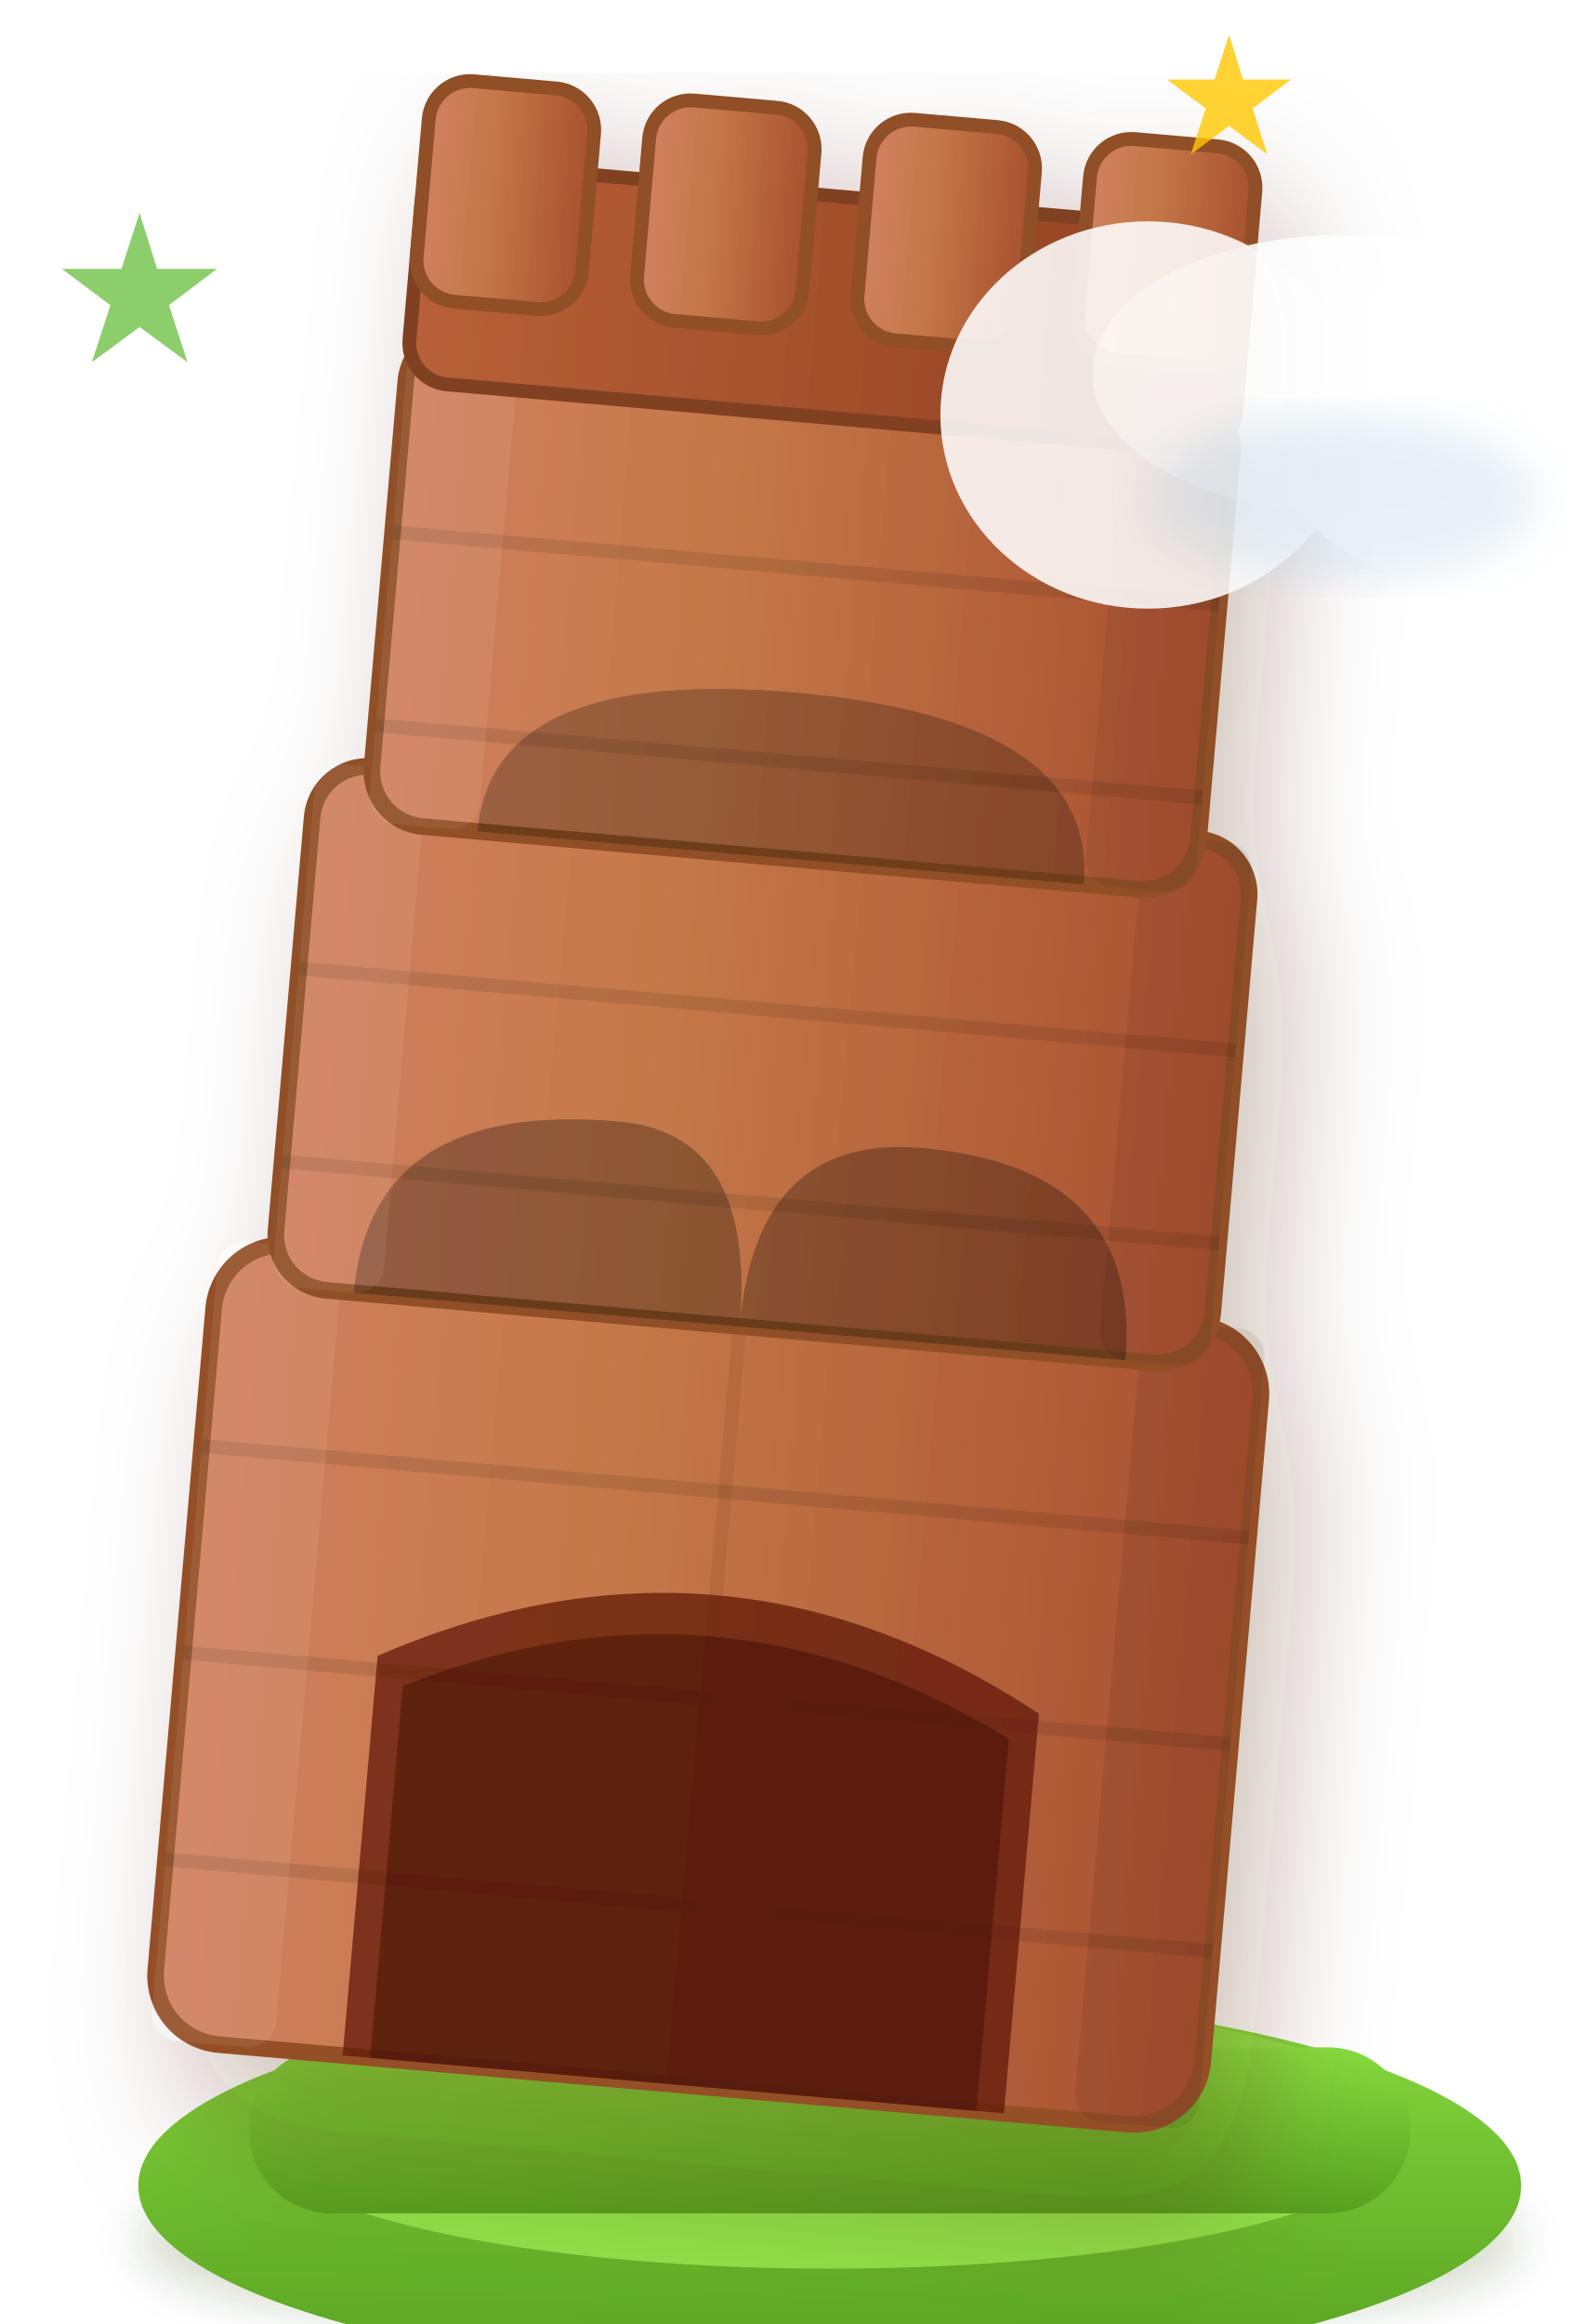
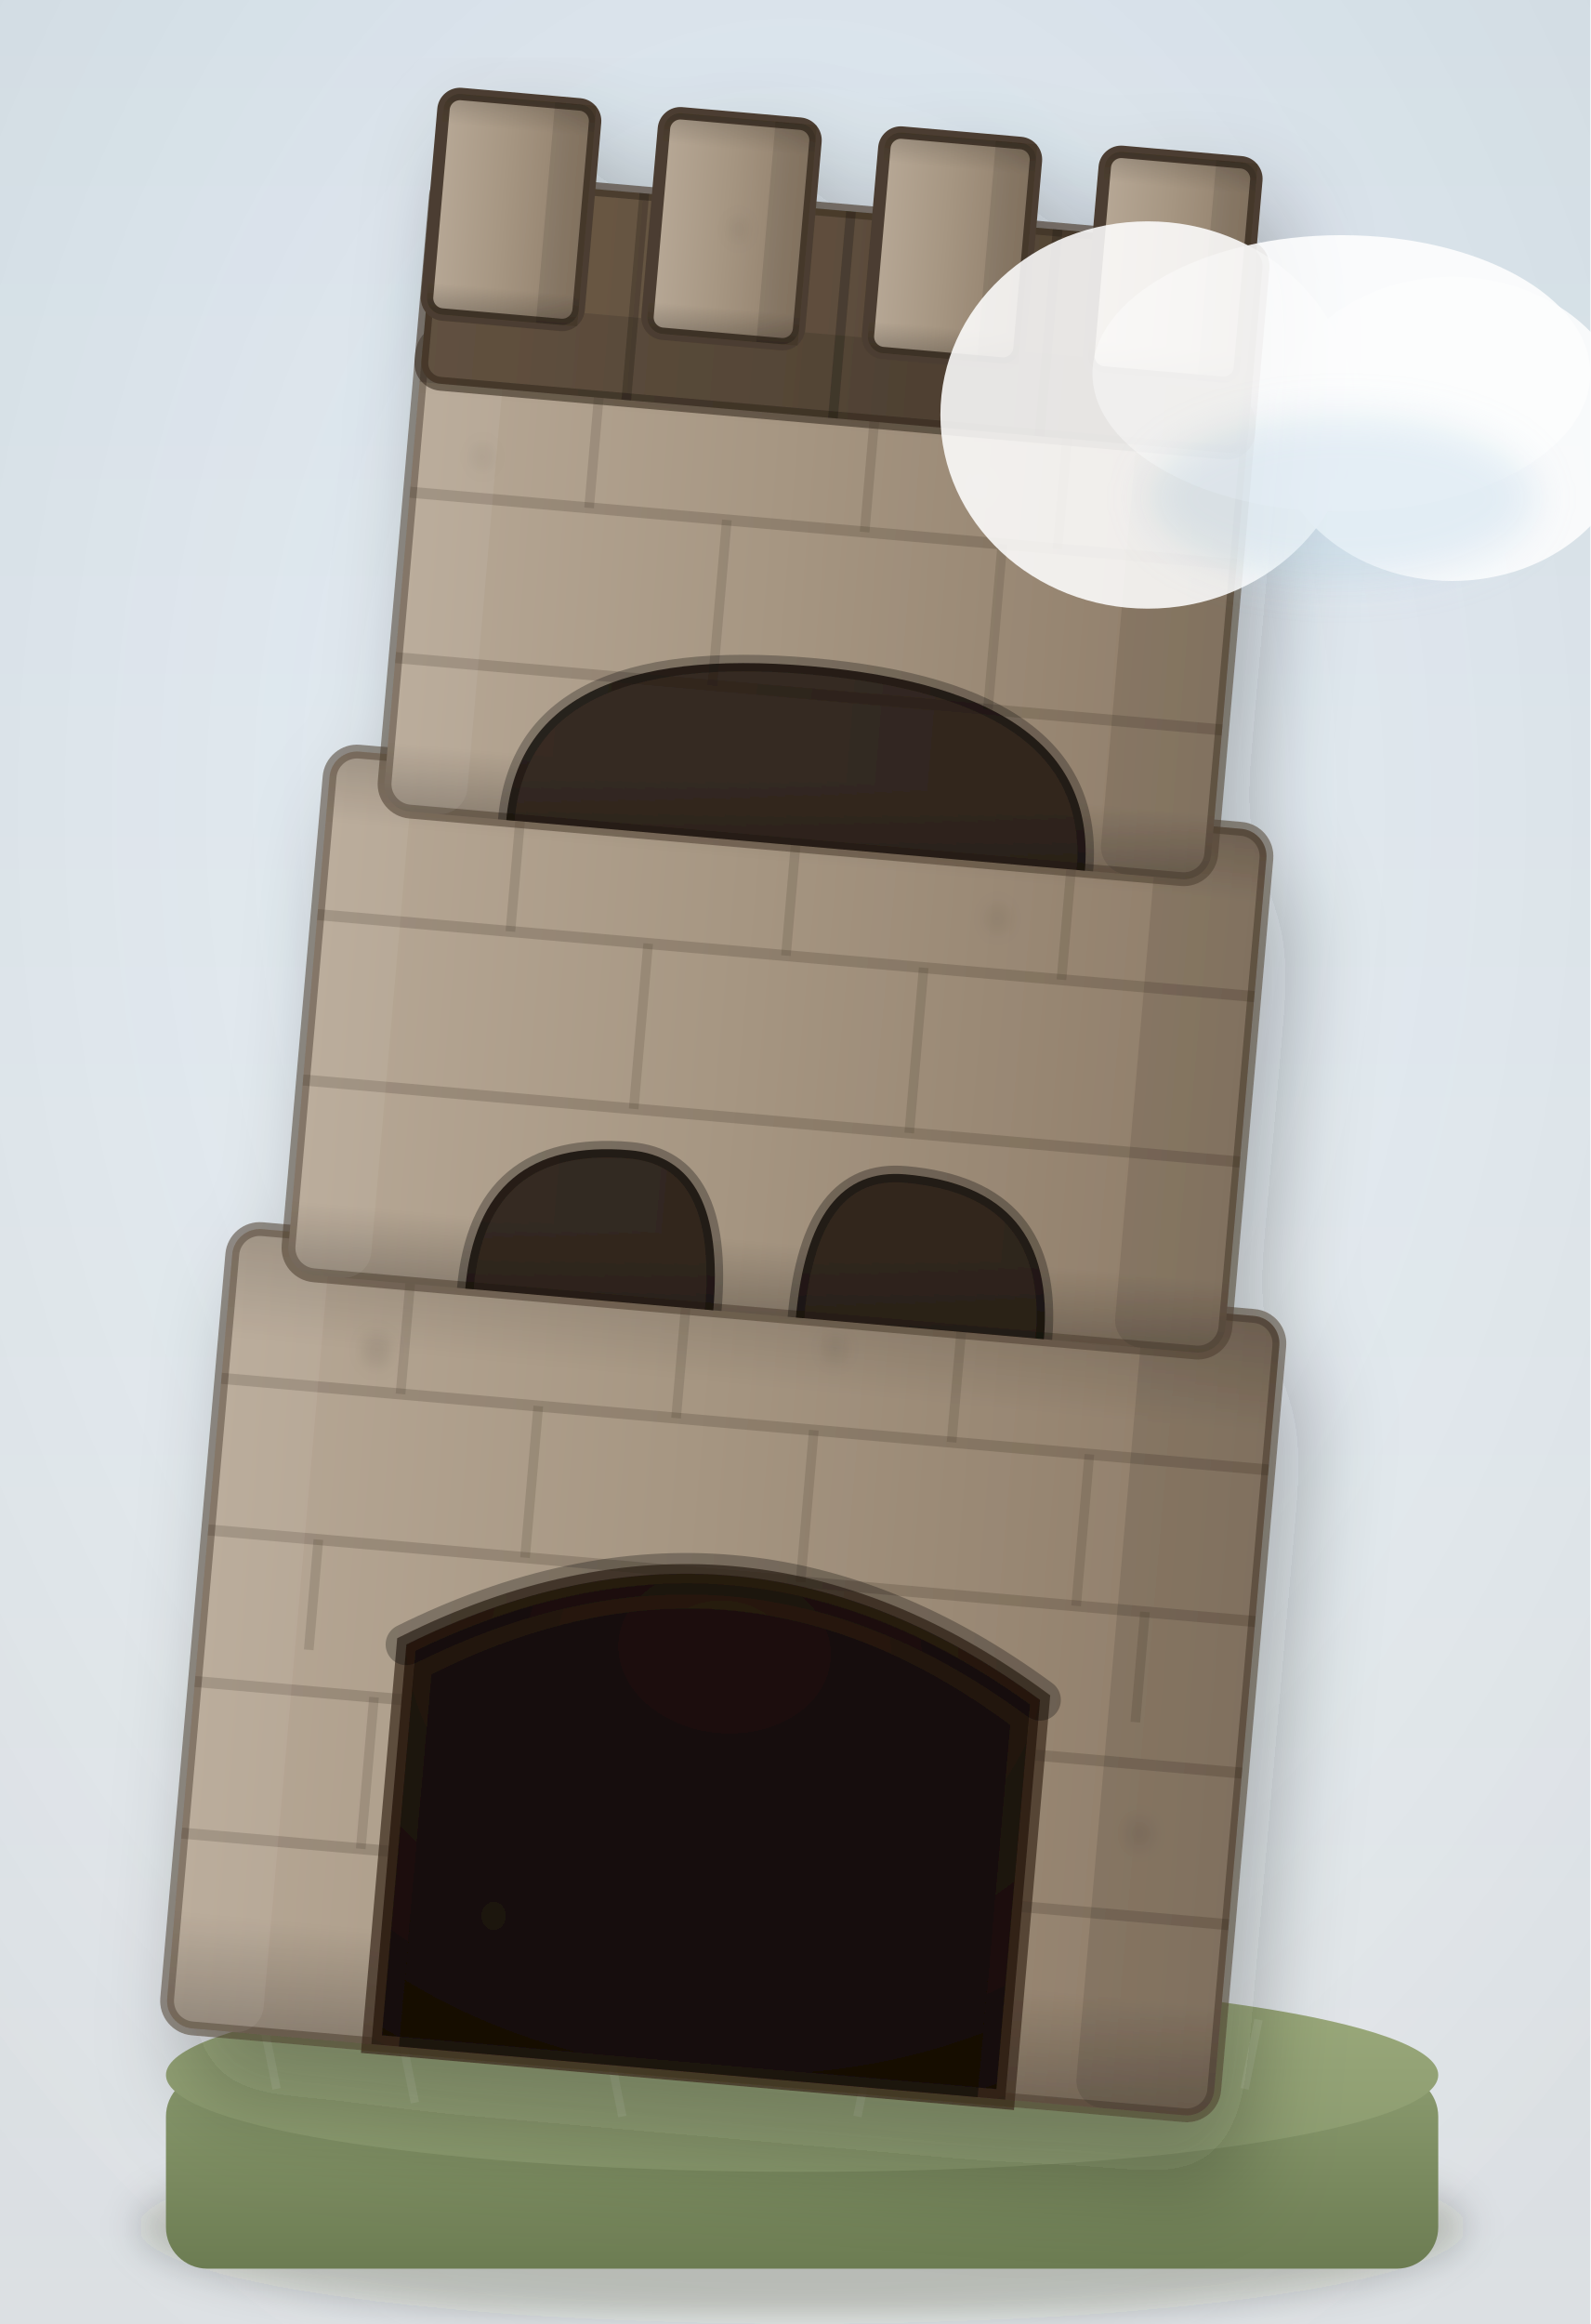
<svg xmlns="http://www.w3.org/2000/svg" viewBox="0 0 115 168">
  <defs>
-     <linearGradient id="tFace" x1="0" y1="0" x2="1" y2="0">
-       <stop offset="0%" stop-color="#D08060" />
-       <stop offset="40%" stop-color="#C47848" />
-       <stop offset="100%" stop-color="#A85030" />
-     </linearGradient>
-     <linearGradient id="tSide" x1="0" y1="0" x2="1" y2="0">
-       <stop offset="0%" stop-color="#B86038" />
-       <stop offset="100%" stop-color="#904020" />
+     <linearGradient id="skyG" x1="0" y1="0" x2="0" y2="1">
+       <stop offset="0%" stop-color="#DCE6EE" />
+       <stop offset="100%" stop-color="#EEF2F4" />
    </linearGradient>
    <linearGradient id="grassG" x1="0" y1="0" x2="0" y2="1">
-       <stop offset="0%" stop-color="#88DC40" />
-       <stop offset="100%" stop-color="#58A020" />
+       <stop offset="0%" stop-color="#8A9A6E" />
+       <stop offset="100%" stop-color="#6C7C52" />
    </linearGradient>
-     <filter id="tDrop">
-       <feDropShadow dx="3" dy="5" stdDeviation="5" flood-color="rgba(80,30,0,0.28)" />
+     <linearGradient id="grassTop" x1="0" y1="0" x2="0" y2="1">
+       <stop offset="0%" stop-color="#9CAA7C" />
+       <stop offset="100%" stop-color="#8A9A6E" />
+     </linearGradient>
+     <linearGradient id="stoneFace" x1="0" y1="0" x2="1" y2="0">
+       <stop offset="0%" stop-color="#B7A896" />
+       <stop offset="45%" stop-color="#A69682" />
+       <stop offset="100%" stop-color="#8E7C68" />
+     </linearGradient>
+     <linearGradient id="stoneSide" x1="0" y1="0" x2="1" y2="0">
+       <stop offset="0%" stop-color="#7C6C5A" />
+       <stop offset="100%" stop-color="#5E4F40" />
+     </linearGradient>
+     <linearGradient id="stoneAO" x1="0" y1="0" x2="0" y2="1">
+       <stop offset="0%" stop-color="rgba(0,0,0,0.16)" />
+       <stop offset="14%" stop-color="rgba(0,0,0,0)" />
+       <stop offset="86%" stop-color="rgba(0,0,0,0)" />
+       <stop offset="100%" stop-color="rgba(0,0,0,0.22)" />
+     </linearGradient>
+     <linearGradient id="stoneRoofBand" x1="0" y1="0" x2="1" y2="0">
+       <stop offset="0%" stop-color="#6E5C48" />
+       <stop offset="100%" stop-color="#4C3E30" />
+     </linearGradient>
+     <filter id="softBlur" x="-30%" y="-30%" width="160%" height="160%">
+       <feGaussianBlur stdDeviation="1.4" />
    </filter>
-     <filter id="cF">
-       <feGaussianBlur stdDeviation="1.5" />
+     <filter id="softBlurSm" x="-30%" y="-30%" width="160%" height="160%">
+       <feGaussianBlur stdDeviation="0.6" />
    </filter>
+     <filter id="towerShadow" x="-30%" y="-30%" width="160%" height="160%">
+       <feGaussianBlur in="SourceAlpha" stdDeviation="3.5" result="blur" />
+       <feOffset in="blur" dx="2" dy="4" result="offsetBlur" />
+       <feFlood flood-color="#2A2018" flood-opacity="0.30" result="color" />
+       <feComposite in="color" in2="offsetBlur" operator="in" result="shadow" />
+       <feMerge>
+         <feMergeNode in="shadow" />
+         <feMergeNode in="SourceGraphic" />
+       </feMerge>
+     </filter>
+     <radialGradient id="doorDeep" cx="50%" cy="15%" r="100%">
+       <stop offset="0%" stop-color="#2A1B10" />
+       <stop offset="100%" stop-color="#150C06" />
+     </radialGradient>
+     <radialGradient id="skyVignette" cx="50%" cy="35%" r="75%">
+       <stop offset="0%" stop-color="rgba(255,255,255,0)" />
+       <stop offset="100%" stop-color="rgba(60,70,80,0.10)" />
+     </radialGradient>
  </defs>
-   <ellipse cx="60" cy="162" rx="50" ry="8" fill="rgba(40,80,0,0.18)" filter="url(#cF)" />
-   <ellipse cx="60" cy="158" rx="50" ry="14" fill="url(#grassG)" />
-   <ellipse cx="60" cy="154" rx="42" ry="10" fill="#90E048" />
-   <rect x="18" y="148" width="84" height="12" rx="6" fill="url(#grassG)" />
-   <g transform="rotate(5,55,90)" filter="url(#tDrop)">
-     <rect x="16" y="93" width="76" height="58" rx="5" fill="url(#tFace)" stroke="#955028" stroke-width="1.2" />
-     <line x1="16" y1="108" x2="92" y2="108" stroke="rgba(0,0,0,0.10)" stroke-width="1" />
-     <line x1="16" y1="123" x2="92" y2="123" stroke="rgba(0,0,0,0.10)" stroke-width="1" />
-     <line x1="16" y1="138" x2="92" y2="138" stroke="rgba(0,0,0,0.10)" stroke-width="1" />
-     <line x1="54" y1="93" x2="54" y2="151" stroke="rgba(0,0,0,0.06)" stroke-width="1" />
-     <path d="M 30,151 L 30,122 Q 54,109 78,122 L 78,151 Z" fill="#621A08" opacity="0.75" />
-     <path d="M 32,151 L 32,124 Q 54,113 76,124 L 76,151 Z" fill="#401008" opacity="0.5" />
-     <rect x="16" y="93" width="9" height="58" rx="2" fill="rgba(255,255,255,0.07)" />
-     <rect x="83" y="93" width="9" height="58" rx="2" fill="rgba(0,0,0,0.08)" />
-     <rect x="20" y="58" width="68" height="38" rx="4" fill="url(#tFace)" stroke="#905028" stroke-width="1.2" />
-     <line x1="20" y1="73" x2="88" y2="73" stroke="rgba(0,0,0,0.10)" stroke-width="1" />
-     <line x1="20" y1="87" x2="88" y2="87" stroke="rgba(0,0,0,0.10)" stroke-width="1" />
-     <path d="M 26,96 Q 26,82 44,82 Q 54,82 54,96" fill="rgba(0,0,0,0.28)" />
-     <path d="M 54,96 Q 54,82 66,82 Q 82,82 82,96" fill="rgba(0,0,0,0.28)" />
-     <rect x="20" y="58" width="8" height="38" rx="2" fill="rgba(255,255,255,0.07)" />
-     <rect x="80" y="58" width="8" height="38" rx="2" fill="rgba(0,0,0,0.07)" />
-     <rect x="24" y="26" width="60" height="36" rx="4" fill="url(#tFace)" stroke="#905028" stroke-width="1.2" />
-     <line x1="24" y1="41" x2="84" y2="41" stroke="rgba(0,0,0,0.10)" stroke-width="1" />
-     <line x1="24" y1="55" x2="84" y2="55" stroke="rgba(0,0,0,0.10)" stroke-width="1" />
-     <path d="M 32,62 Q 32,50 54,50 Q 76,50 76,62" fill="rgba(0,0,0,0.24)" />
-     <rect x="24" y="26" width="8" height="36" rx="2" fill="rgba(255,255,255,0.07)" />
-     <rect x="76" y="26" width="8" height="36" rx="2" fill="rgba(0,0,0,0.07)" />
-     <rect x="24" y="14" width="60" height="16" rx="3" fill="url(#tSide)" stroke="#804020" stroke-width="1" />
-     <rect x="24" y="8" width="12" height="16" rx="3" fill="url(#tFace)" stroke="#905028" stroke-width="1" />
-     <rect x="40" y="8" width="12" height="16" rx="3" fill="url(#tFace)" stroke="#905028" stroke-width="1" />
-     <rect x="56" y="8" width="12" height="16" rx="3" fill="url(#tFace)" stroke="#905028" stroke-width="1" />
-     <rect x="72" y="8" width="12" height="16" rx="3" fill="url(#tFace)" stroke="#905028" stroke-width="1" />
+   <rect x="0" y="0" width="115" height="168" fill="url(#skyG)" />
+   <rect x="0" y="0" width="115" height="168" fill="url(#skyVignette)" />
+   <ellipse cx="58" cy="161" rx="48" ry="7" fill="rgba(30,35,20,0.22)" filter="url(#softBlur)" />
+   <rect x="12" y="150" width="92" height="14" rx="3" fill="url(#grassG)" />
+   <ellipse cx="58" cy="150" rx="46" ry="7" fill="url(#grassTop)" />
+   <g stroke="rgba(255,255,255,0.10)" stroke-width="0.6">
+     <line x1="20" y1="151" x2="19" y2="146" />
+     <line x1="30" y1="152" x2="29" y2="147" />
+     <line x1="45" y1="153" x2="44" y2="148" />
+     <line x1="62" y1="153" x2="63" y2="148" />
+     <line x1="78" y1="152" x2="79" y2="147" />
+     <line x1="90" y1="151" x2="91" y2="146" />
+   </g>
+   <g transform="rotate(5,55,90)" filter="url(#towerShadow)">
+     <rect x="17" y="92" width="76" height="58" rx="2" fill="url(#stoneFace)" />
+     <rect x="17" y="92" width="76" height="58" rx="2" fill="url(#stoneAO)" />
+     <rect x="17" y="92" width="76" height="58" rx="2" fill="none" stroke="#4C3E30" stroke-width="1" opacity="0.55" />
+     <g stroke="rgba(40,30,20,0.18)" stroke-width="0.8">
+       <line x1="17" y1="103" x2="93" y2="103" />
+       <line x1="17" y1="114" x2="93" y2="114" />
+       <line x1="17" y1="125" x2="93" y2="125" />
+       <line x1="17" y1="136" x2="93" y2="136" />
+     </g>
+     <g stroke="rgba(40,30,20,0.14)" stroke-width="0.7">
+       <line x1="30" y1="92" x2="30" y2="103" />
+       <line x1="50" y1="92" x2="50" y2="103" />
+       <line x1="70" y1="92" x2="70" y2="103" />
+       <line x1="40" y1="103" x2="40" y2="114" />
+       <line x1="60" y1="103" x2="60" y2="114" />
+       <line x1="80" y1="103" x2="80" y2="114" />
+       <line x1="25" y1="114" x2="25" y2="122" />
+       <line x1="30" y1="125" x2="30" y2="136" />
+       <line x1="50" y1="125" x2="50" y2="136" />
+       <line x1="70" y1="125" x2="70" y2="136" />
+       <line x1="85" y1="114" x2="85" y2="122" />
+     </g>
+     <rect x="83" y="92" width="10" height="58" rx="2" fill="rgba(0,0,0,0.10)" />
+     <rect x="17" y="92" width="7" height="58" rx="2" fill="rgba(255,255,255,0.06)" />
+     <path d="M 32,150 L 32,121 Q 55,107 78,121 L 78,150 Z" fill="url(#doorDeep)" />
+     <path d="M 32,150 L 32,121 Q 55,107 78,121 L 78,150 Z" fill="none" stroke="#3A2A1C" stroke-width="1.4" opacity="0.7" />
+     <path d="M 32,121 Q 55,107 78,121" fill="none" stroke="rgba(0,0,0,0.28)" stroke-width="3" stroke-linecap="round" />
+     <path d="M 34,150 L 34,123 Q 55,110 76,123 L 76,150 Z" fill="#0F0A05" opacity="0.55" />
+     <rect x="21" y="57" width="68" height="38" rx="2" fill="url(#stoneFace)" />
+     <rect x="21" y="57" width="68" height="38" rx="2" fill="url(#stoneAO)" />
+     <rect x="21" y="57" width="68" height="38" rx="2" fill="none" stroke="#4C3E30" stroke-width="1" opacity="0.55" />
+     <g stroke="rgba(40,30,20,0.18)" stroke-width="0.8">
+       <line x1="21" y1="69" x2="89" y2="69" />
+       <line x1="21" y1="81" x2="89" y2="81" />
+     </g>
+     <g stroke="rgba(40,30,20,0.14)" stroke-width="0.7">
+       <line x1="35" y1="57" x2="35" y2="69" />
+       <line x1="55" y1="57" x2="55" y2="69" />
+       <line x1="75" y1="57" x2="75" y2="69" />
+       <line x1="45" y1="69" x2="45" y2="81" />
+       <line x1="65" y1="69" x2="65" y2="81" />
+     </g>
+     <rect x="81" y="57" width="8" height="38" rx="2" fill="rgba(0,0,0,0.09)" />
+     <rect x="21" y="57" width="6" height="38" rx="2" fill="rgba(255,255,255,0.055)" />
+     <path d="M 34,95 Q 34,84 45,84 Q 52,84 52,95" fill="#150C06" opacity="0.8" />
+     <path d="M 58,95 Q 58,84 65,84 Q 76,84 76,95" fill="#150C06" opacity="0.8" />
+     <path d="M 34,95 Q 34,84 45,84 Q 52,84 52,95" fill="none" stroke="rgba(0,0,0,0.3)" stroke-width="1.2" />
+     <path d="M 58,95 Q 58,84 65,84 Q 76,84 76,95" fill="none" stroke="rgba(0,0,0,0.3)" stroke-width="1.2" />
+     <rect x="25" y="26" width="60" height="35" rx="2" fill="url(#stoneFace)" />
+     <rect x="25" y="26" width="60" height="35" rx="2" fill="url(#stoneAO)" />
+     <rect x="25" y="26" width="60" height="35" rx="2" fill="none" stroke="#4C3E30" stroke-width="1" opacity="0.55" />
+     <g stroke="rgba(40,30,20,0.18)" stroke-width="0.8">
+       <line x1="25" y1="38" x2="85" y2="38" />
+       <line x1="25" y1="50" x2="85" y2="50" />
+     </g>
+     <g stroke="rgba(40,30,20,0.14)" stroke-width="0.7">
+       <line x1="38" y1="26" x2="38" y2="38" />
+       <line x1="58" y1="26" x2="58" y2="38" />
+       <line x1="72" y1="26" x2="72" y2="38" />
+       <line x1="48" y1="38" x2="48" y2="50" />
+       <line x1="68" y1="38" x2="68" y2="50" />
+     </g>
+     <rect x="77" y="26" width="8" height="35" rx="2" fill="rgba(0,0,0,0.09)" />
+     <rect x="25" y="26" width="6" height="35" rx="2" fill="rgba(255,255,255,0.055)" />
+     <path d="M 34,61 Q 34,48 55,48 Q 76,48 76,61" fill="#150C06" opacity="0.78" />
+     <path d="M 34,61 Q 34,48 55,48 Q 76,48 76,61" fill="none" stroke="rgba(0,0,0,0.28)" stroke-width="1.2" />
+     <rect x="25" y="15" width="60" height="15" rx="1.5" fill="url(#stoneRoofBand)" />
+     <rect x="25" y="15" width="60" height="15" rx="1.5" fill="none" stroke="#3A2E22" stroke-width="1" opacity="0.6" />
+     <g stroke="rgba(0,0,0,0.20)" stroke-width="0.7">
+       <line x1="40" y1="15" x2="40" y2="30" />
+       <line x1="55" y1="15" x2="55" y2="30" />
+       <line x1="70" y1="15" x2="70" y2="30" />
+     </g>
+     <rect x="25" y="24" width="60" height="6" fill="rgba(0,0,0,0.12)" />
+     <g>
+       <rect x="25" y="9" width="11" height="16" rx="1.2" fill="url(#stoneFace)" stroke="#4C3E30" stroke-width="0.9" />
+       <rect x="25" y="9" width="11" height="16" rx="1.2" fill="url(#stoneAO)" />
+       <rect x="41" y="9" width="11" height="16" rx="1.2" fill="url(#stoneFace)" stroke="#4C3E30" stroke-width="0.9" />
+       <rect x="41" y="9" width="11" height="16" rx="1.2" fill="url(#stoneAO)" />
+       <rect x="57" y="9" width="11" height="16" rx="1.2" fill="url(#stoneFace)" stroke="#4C3E30" stroke-width="0.9" />
+       <rect x="57" y="9" width="11" height="16" rx="1.2" fill="url(#stoneAO)" />
+       <rect x="73" y="9" width="11" height="16" rx="1.2" fill="url(#stoneFace)" stroke="#4C3E30" stroke-width="0.9" />
+       <rect x="73" y="9" width="11" height="16" rx="1.2" fill="url(#stoneAO)" />
+       <rect x="33" y="9" width="3" height="16" fill="rgba(0,0,0,0.10)" />
+       <rect x="49" y="9" width="3" height="16" fill="rgba(0,0,0,0.10)" />
+       <rect x="65" y="9" width="3" height="16" fill="rgba(0,0,0,0.10)" />
+       <rect x="81" y="9" width="3" height="16" fill="rgba(0,0,0,0.10)" />
+     </g>
+     <g opacity="0.35" filter="url(#softBlurSm)">
+       <circle cx="28" cy="100" r="1.1" fill="rgba(0,0,0,0.25)" />
+       <circle cx="61" cy="97" r="0.9" fill="rgba(0,0,0,0.2)" />
+       <circle cx="86" cy="130" r="1" fill="rgba(0,0,0,0.22)" />
+       <circle cx="40" cy="140" r="0.8" fill="rgba(255,255,255,0.18)" />
+       <circle cx="70" cy="65" r="0.9" fill="rgba(0,0,0,0.2)" />
+       <circle cx="30" cy="35" r="0.8" fill="rgba(0,0,0,0.18)" />
+       <circle cx="66" cy="34" r="1" fill="rgba(255,255,255,0.16)" />
+       <circle cx="47" cy="17" r="0.7" fill="rgba(0,0,0,0.2)" />
+     </g>
  </g>
  <g opacity="0.92">
    <ellipse cx="97" cy="27" rx="18" ry="10" fill="rgba(255,255,255,0.94)" />
    <ellipse cx="83" cy="30" rx="15" ry="14" fill="rgba(255,255,255,0.94)" />
    <ellipse cx="105" cy="31" rx="13" ry="11" fill="rgba(255,255,255,0.90)" />
-     <ellipse cx="97" cy="36" rx="14" ry="6" fill="rgba(180,210,230,0.35)" filter="url(#cF)" />
+     <ellipse cx="97" cy="36" rx="14" ry="6" fill="rgba(180,210,230,0.35)" filter="url(#softBlur)" />
  </g>
-   <text x="4" y="26" font-size="15" fill="rgba(80,180,30,0.65)" font-family="serif">★</text>
-   <text x="84" y="11" font-size="12" fill="rgba(255,200,0,0.80)" font-family="serif">★</text>
</svg>
